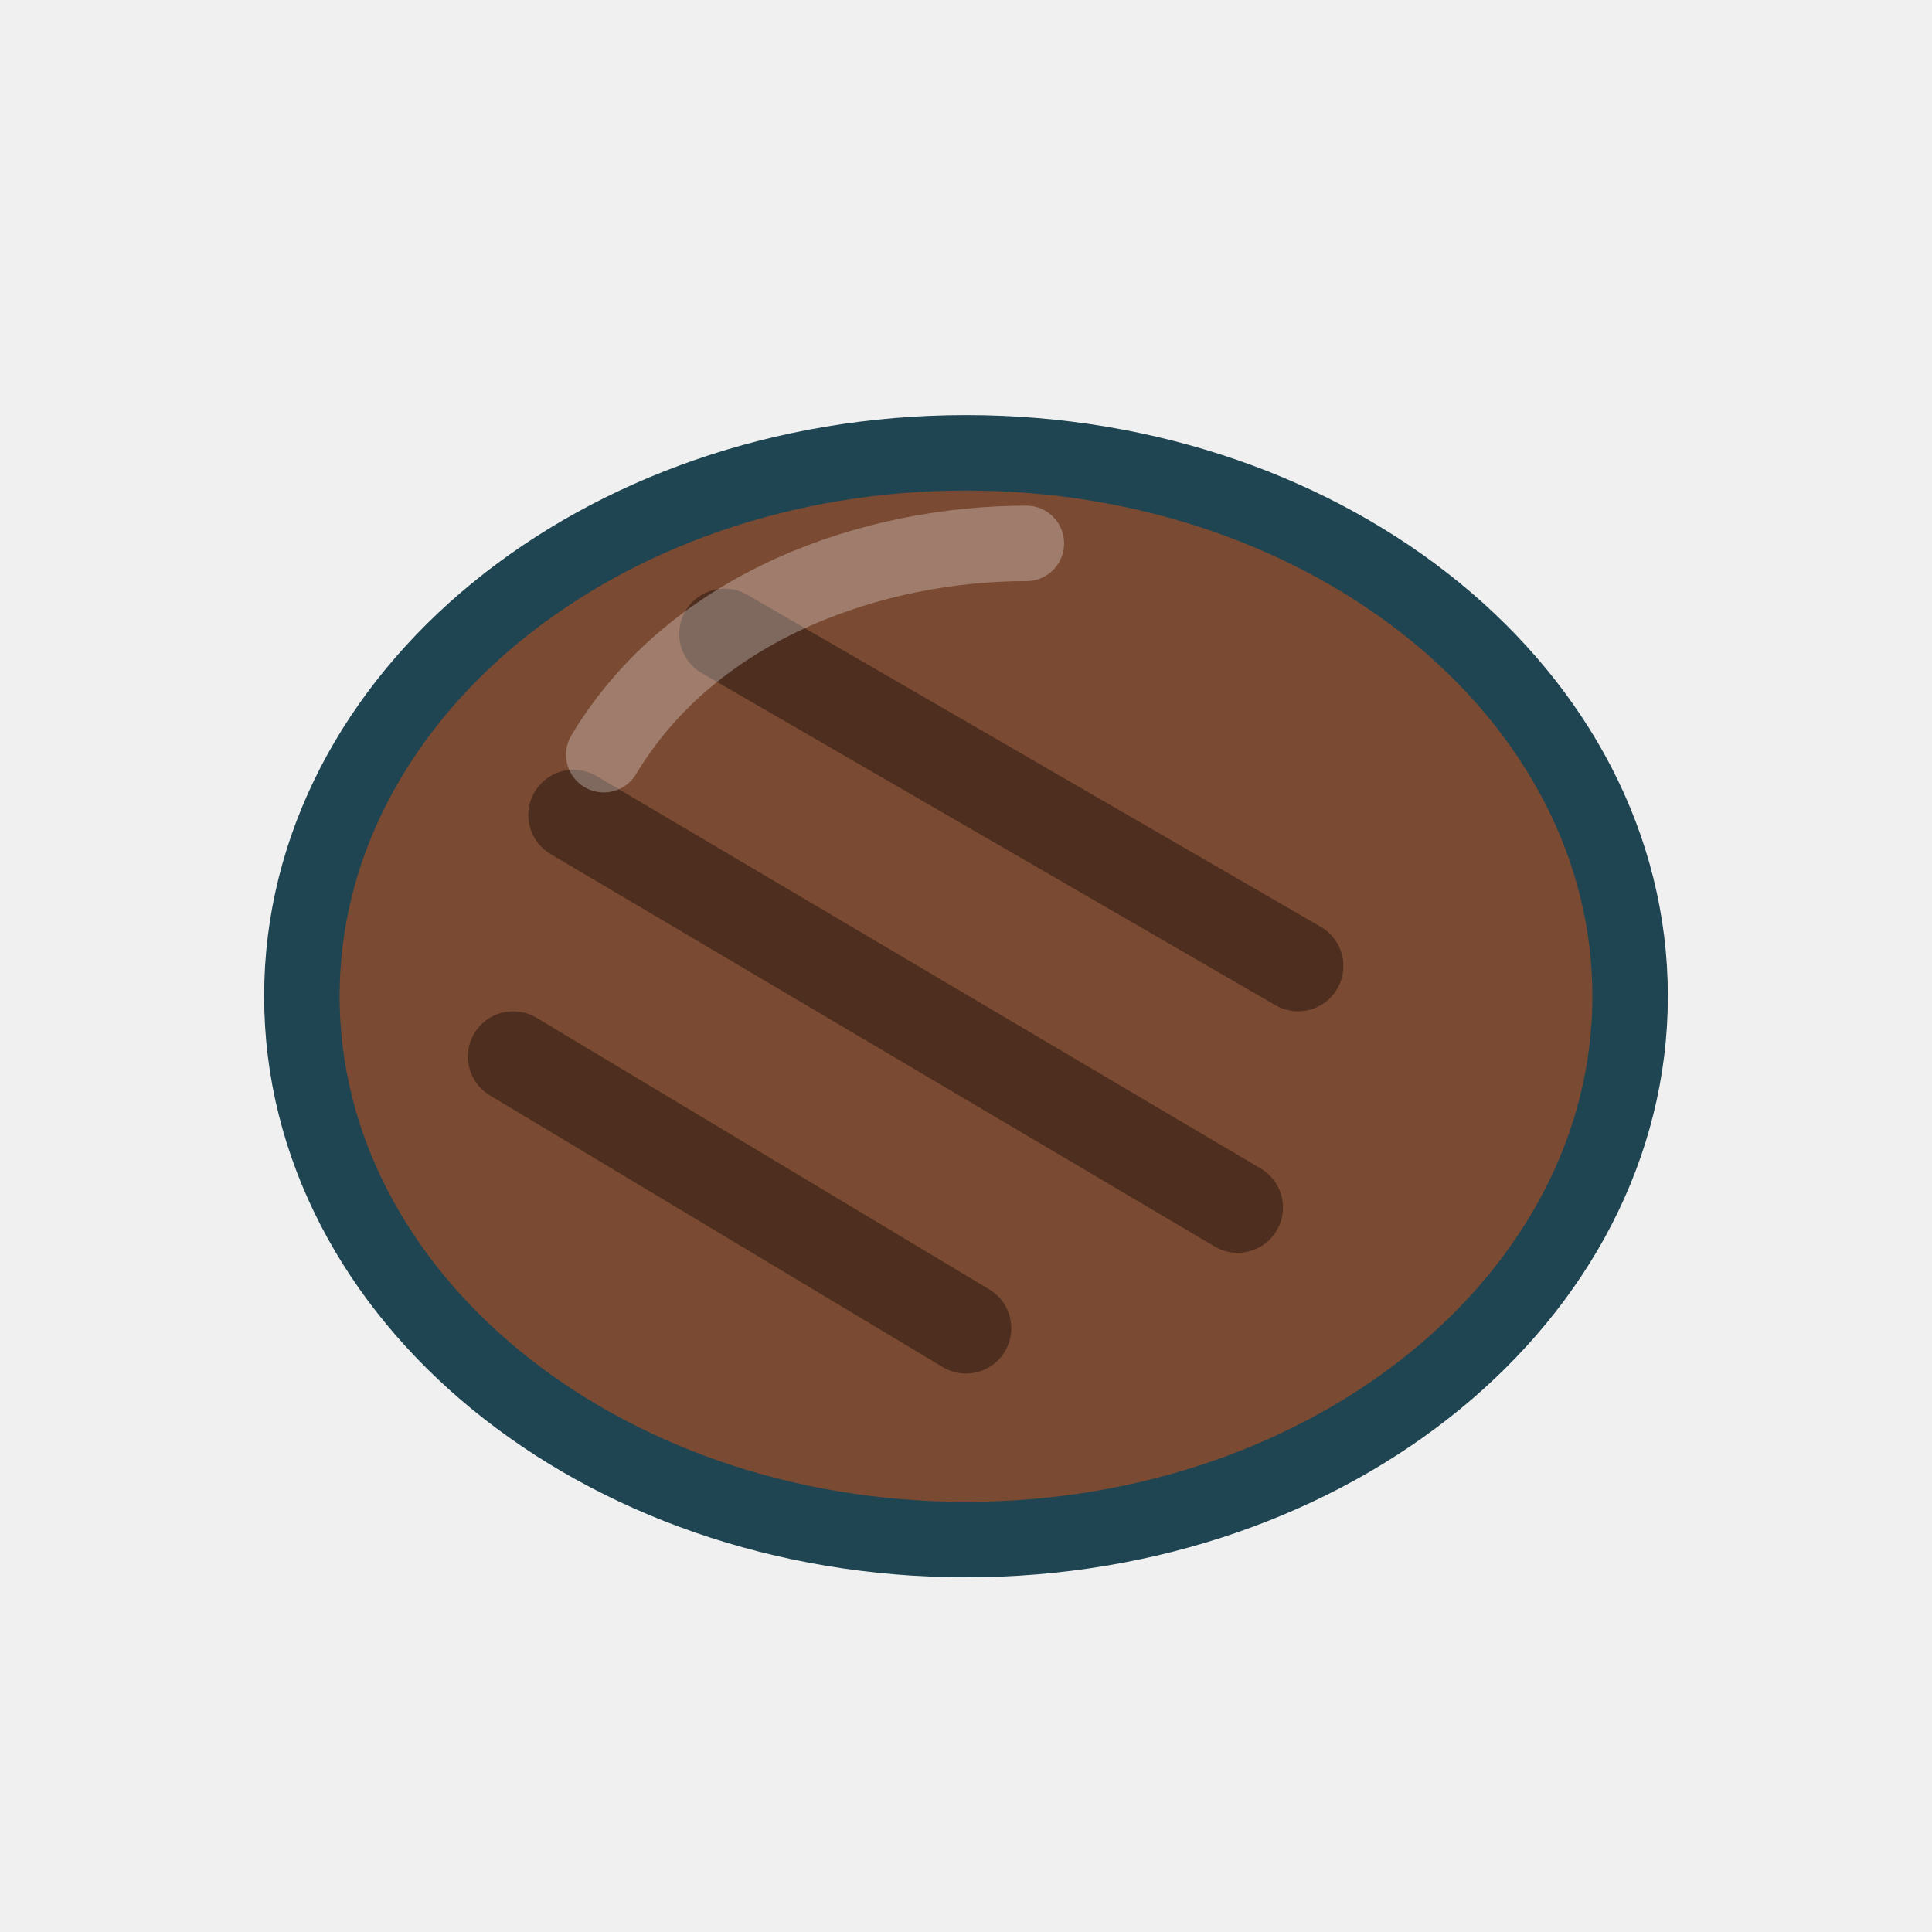
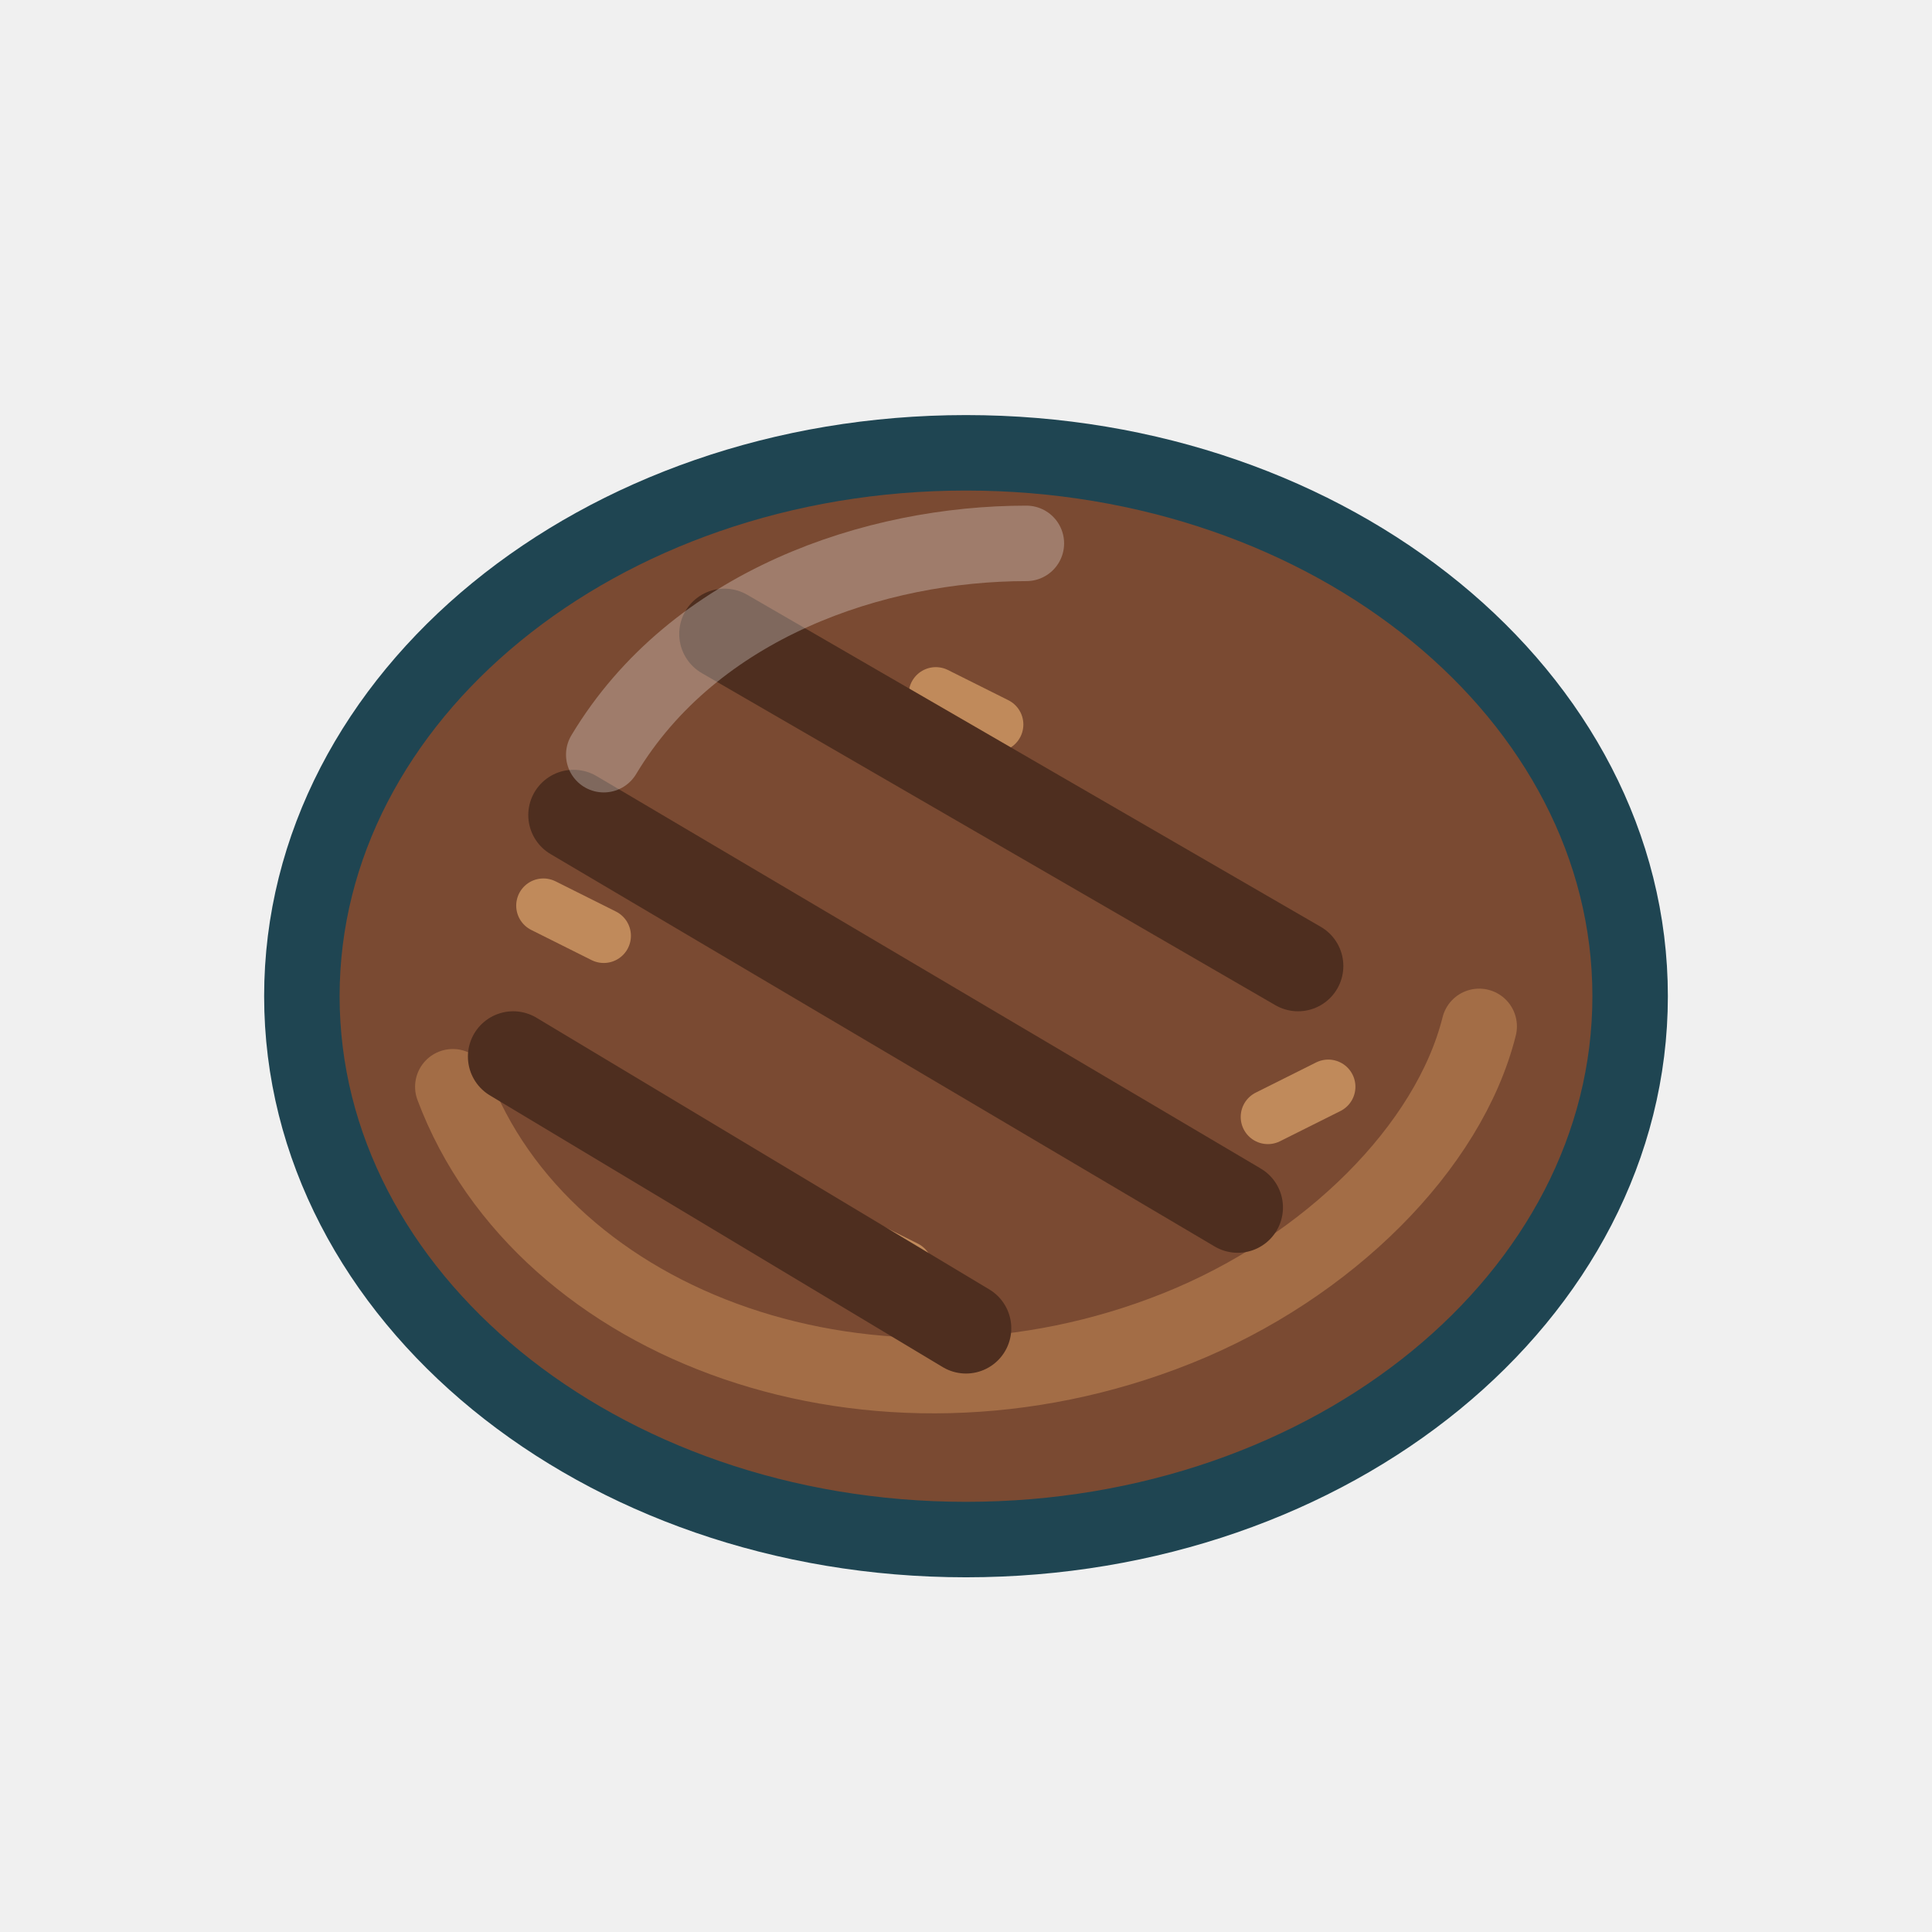
<svg xmlns="http://www.w3.org/2000/svg" viewBox="0 0 64 64">
  <ellipse class="food" cx="32" cy="33" rx="22" ry="18" fill="#7A4A32" stroke="#1F4552" stroke-width="2.5" />
  <g class="marks">
+     <path d="M15 36c3 8 14 12 24 8 5-2 9-6 10-10" fill="none" stroke="#A36D46" stroke-width="2.5" stroke-linecap="round" />
+     <path d="m18 30 2 1m11-8 2 1m9 13 2-1m-16 5 2 1" stroke="#C08A5B" stroke-width="1.8" stroke-linecap="round" />
    <path d="M19 27l22 13M24 21l19 11M17 35l15 9" stroke="#4E2E1F" stroke-width="3" stroke-linecap="round" />
  </g>
  <path d="M20 25c3-5 9-7 14-7" stroke="#FFFFFF" stroke-width="2.5" stroke-linecap="round" fill="none" opacity=".28" />
</svg>
